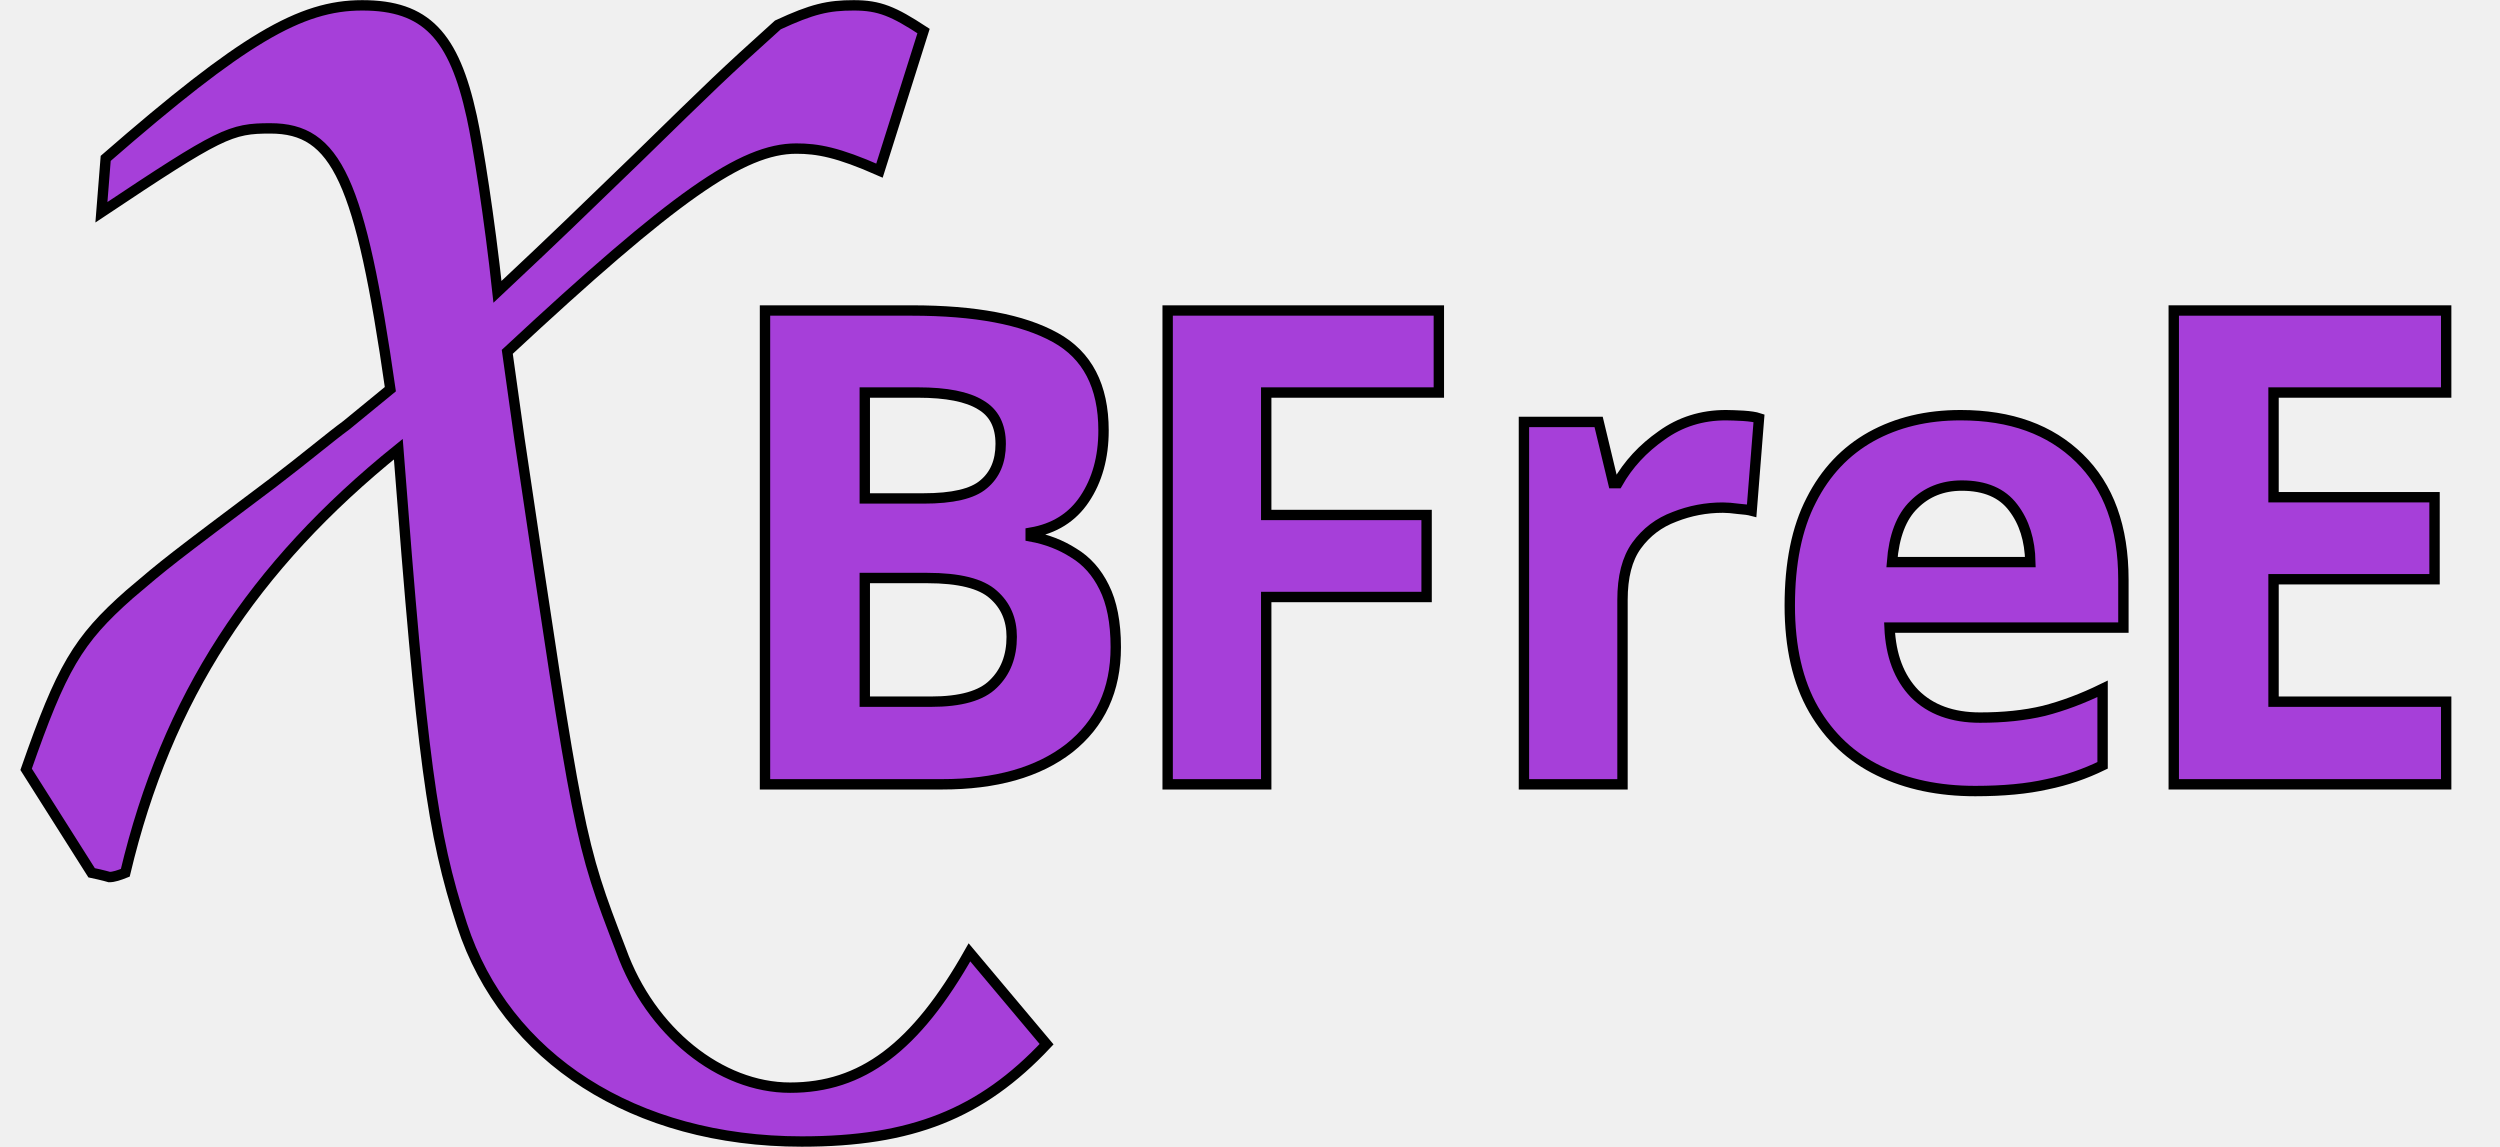
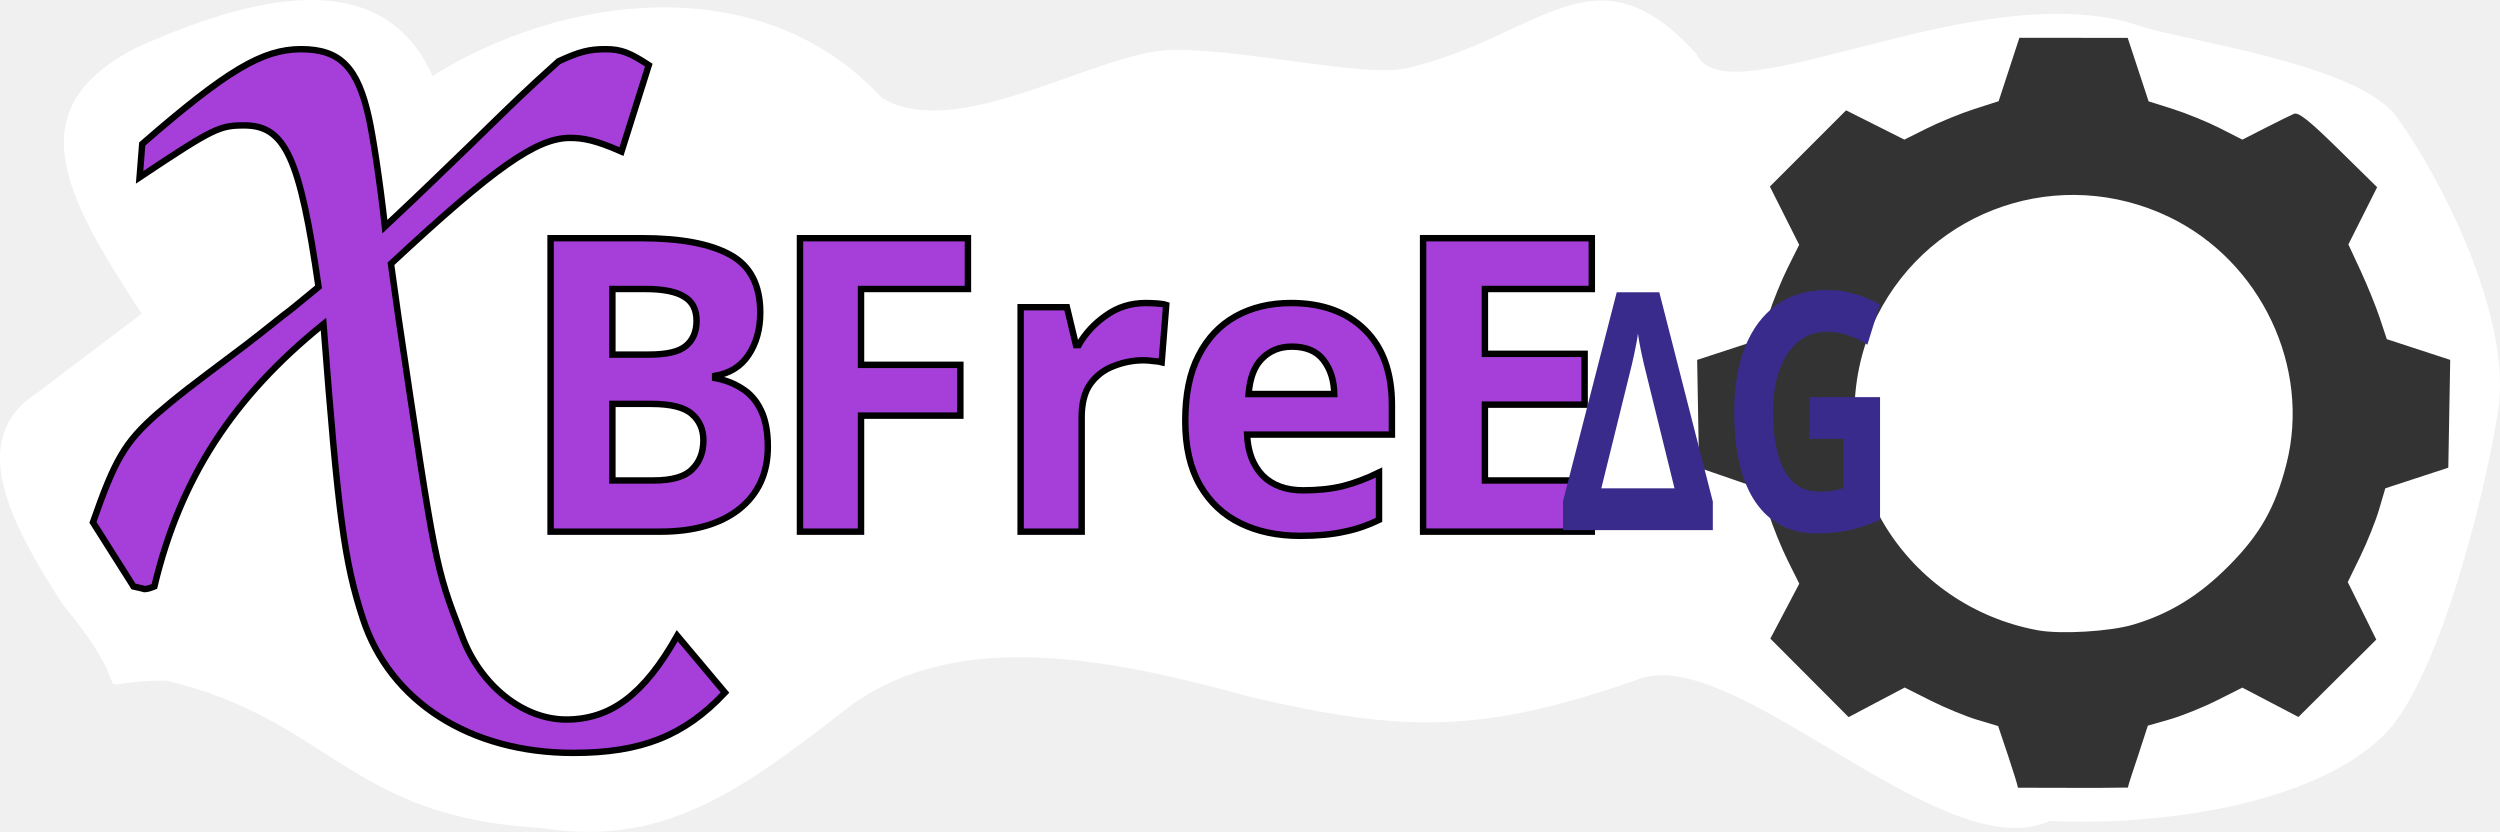
- <svg xmlns="http://www.w3.org/2000/svg" width="63.81mm" height="29.271mm" viewBox="0 0 63.81 29.271" version="1.1" id="svg1587">
-   <defs id="defs1584" />
-   <g id="layer1" transform="translate(-29.69857,-122.4263)">
-     <g id="g7677">
-       <g id="g9139" transform="translate(0.5291666)" style="fill:#a63fd9;fill-opacity:1">
-         <text xml:space="preserve" style="font-style:normal;font-variant:normal;font-weight:normal;font-stretch:normal;font-size:50.8px;font-family:Z003;-inkscape-font-specification:'Z003, Normal';font-variant-ligatures:normal;font-variant-caps:normal;font-variant-numeric:normal;font-variant-east-asian:normal;fill:#a63fd9;fill-opacity:1;fill-rule:evenodd;stroke:#000000;stroke-width:0.265" x="26.275" y="143.437" id="text113">
-           <tspan id="tspan111" style="font-style:normal;font-variant:normal;font-weight:normal;font-stretch:normal;font-size:50.8px;font-family:Z003;-inkscape-font-specification:'Z003, Normal';font-variant-ligatures:normal;font-variant-caps:normal;font-variant-numeric:normal;font-variant-east-asian:normal;fill:#a63fd9;fill-opacity:1;stroke-width:0.265" x="26.275" y="143.437">x</tspan>
-         </text>
-         <text xml:space="preserve" style="font-style:normal;font-variant:normal;font-weight:bold;font-stretch:normal;font-size:16.933px;font-family:'Tiresias Signfont Z';-inkscape-font-specification:'Tiresias Signfont Z, Bold';font-variant-ligatures:normal;font-variant-caps:normal;font-variant-numeric:normal;font-variant-east-asian:normal;fill:#a63fd9;fill-opacity:1;fill-rule:evenodd;stroke:#000000;stroke-width:0.265" x="47.166" y="142.444" id="text113-3">
-           <tspan id="tspan111-9" style="font-style:normal;font-variant:normal;font-weight:bold;font-stretch:normal;font-size:16.933px;font-family:'Tiresias Signfont Z';-inkscape-font-specification:'Tiresias Signfont Z, Bold';font-variant-ligatures:normal;font-variant-caps:normal;font-variant-numeric:normal;font-variant-east-asian:normal;fill:#a63fd9;fill-opacity:1;stroke-width:0.265" x="47.166" y="142.444">B</tspan>
-         </text>
-         <text xml:space="preserve" style="font-style:normal;font-variant:normal;font-weight:bold;font-stretch:normal;font-size:16.933px;font-family:'Tiresias Signfont Z';-inkscape-font-specification:'Tiresias Signfont Z, Bold';font-variant-ligatures:normal;font-variant-caps:normal;font-variant-numeric:normal;font-variant-east-asian:normal;fill:#a63fd9;fill-opacity:1;fill-rule:evenodd;stroke:#000000;stroke-width:0.265" x="57.442" y="142.444" id="text113-3-0">
-           <tspan id="tspan111-9-9" style="font-style:normal;font-variant:normal;font-weight:bold;font-stretch:normal;font-size:16.933px;font-family:'Tiresias Signfont Z';-inkscape-font-specification:'Tiresias Signfont Z, Bold';font-variant-ligatures:normal;font-variant-caps:normal;font-variant-numeric:normal;font-variant-east-asian:normal;fill:#a63fd9;fill-opacity:1;stroke-width:0.265" x="57.442" y="142.444">Fre</tspan>
-         </text>
-         <text xml:space="preserve" style="font-style:normal;font-variant:normal;font-weight:bold;font-stretch:normal;font-size:16.933px;font-family:'Tiresias Signfont Z';-inkscape-font-specification:'Tiresias Signfont Z, Bold';font-variant-ligatures:normal;font-variant-caps:normal;font-variant-numeric:normal;font-variant-east-asian:normal;fill:#a63fd9;fill-opacity:1;fill-rule:evenodd;stroke:#000000;stroke-width:0.265" x="83.123" y="142.444" id="text113-3-0-4">
-           <tspan id="tspan111-9-9-5" style="font-style:normal;font-variant:normal;font-weight:bold;font-stretch:normal;font-size:16.933px;font-family:'Tiresias Signfont Z';-inkscape-font-specification:'Tiresias Signfont Z, Bold';font-variant-ligatures:normal;font-variant-caps:normal;font-variant-numeric:normal;font-variant-east-asian:normal;fill:#a63fd9;fill-opacity:1;stroke-width:0.265" x="83.123" y="142.444">E</tspan>
-         </text>
+ <svg xmlns="http://www.w3.org/2000/svg" width="335.264mm" height="111.562mm" viewBox="0 0 335.264 111.562" version="1.1" id="svg23018">
+   <defs id="defs23015" />
+   <g id="layer1" transform="translate(48.76417,-108.3658)">
+     <g id="g18486" transform="matrix(0.2645833,0,0,0.2645833,1614.608,129.7813)">
+       <g id="g34489">
+         <path style="fill:#ffffff;fill-opacity:1;fill-rule:evenodd;stroke:none;stroke-miterlimit:5" id="path12260-9" d="m -6267.519,117.861 c -35.771,22.64 -15.864,63.806 12.679,107.718 44.341,53.416 4.725,38.508 52.368,38.464 83.221,19.701 92.478,69.491 190.322,74.661 65.568,10.877 107.018,-24.139 157.573,-62.729 54.477,-38.631 131.163,-23.085 201.993,-3.576 76.963,17.862 116.061,18.836 195.137,-8.648 48.149,-20.637 155.031,96.486 209.551,71.425 57.762,2.651 133.268,-8.712 168.803,-42.876 27.36,-26.305 50.638,-116.784 58.401,-164.065 7.757,-47.241 -28.447,-118.478 -51.306,-149.897 -19.602,-26.943 -107.713,-38.54 -130.04,-46.091 -81.791,-27.66 -209.496,48.449 -224.962,14.036 -51.73,-56.944 -78.652,-8.319 -147.381,7.527 -21.899,4.341 -79.374,-9.537 -117.313,-9.502 -37.939,0.035 -109.218,47.56 -148.01,24.433 -62.515,-67.623 -164.23,-51.133 -227.802,-11.178 -23.41,-51.944 -80.282,-45.682 -149.745,-14.511 -60.311,30.644 -38.001,73.671 2.307,134.982 z" />
+         <g id="g9139-6-5" transform="matrix(12.29914,0,0,12.29914,-6606.607,-1563.423)" style="fill:#a63fd9;fill-opacity:1">
+           <text xml:space="preserve" style="font-style:normal;font-variant:normal;font-weight:normal;font-stretch:normal;font-size:50.8px;font-family:Z003;-inkscape-font-specification:'Z003, Normal';font-variant-ligatures:normal;font-variant-caps:normal;font-variant-numeric:normal;font-variant-east-asian:normal;fill:#a63fd9;fill-opacity:1;fill-rule:evenodd;stroke:#000000;stroke-width:0.265" x="26.275" y="143.437" id="text113-32-0">
+             <tspan id="tspan111-0-9" style="font-style:normal;font-variant:normal;font-weight:normal;font-stretch:normal;font-size:50.8px;font-family:Z003;-inkscape-font-specification:'Z003, Normal';font-variant-ligatures:normal;font-variant-caps:normal;font-variant-numeric:normal;font-variant-east-asian:normal;fill:#a63fd9;fill-opacity:1;stroke-width:0.265" x="26.275" y="143.437">x</tspan>
+           </text>
+           <text xml:space="preserve" style="font-style:normal;font-variant:normal;font-weight:bold;font-stretch:normal;font-size:16.933px;font-family:'Tiresias Signfont Z';-inkscape-font-specification:'Tiresias Signfont Z, Bold';font-variant-ligatures:normal;font-variant-caps:normal;font-variant-numeric:normal;font-variant-east-asian:normal;fill:#a63fd9;fill-opacity:1;fill-rule:evenodd;stroke:#000000;stroke-width:0.265" x="47.166" y="142.444" id="text113-3-6-6">
+             <tspan id="tspan111-9-1-3" style="font-style:normal;font-variant:normal;font-weight:bold;font-stretch:normal;font-size:16.933px;font-family:'Tiresias Signfont Z';-inkscape-font-specification:'Tiresias Signfont Z, Bold';font-variant-ligatures:normal;font-variant-caps:normal;font-variant-numeric:normal;font-variant-east-asian:normal;fill:#a63fd9;fill-opacity:1;stroke-width:0.265" x="47.166" y="142.444">B</tspan>
+           </text>
+           <text xml:space="preserve" style="font-style:normal;font-variant:normal;font-weight:bold;font-stretch:normal;font-size:16.933px;font-family:'Tiresias Signfont Z';-inkscape-font-specification:'Tiresias Signfont Z, Bold';font-variant-ligatures:normal;font-variant-caps:normal;font-variant-numeric:normal;font-variant-east-asian:normal;fill:#a63fd9;fill-opacity:1;fill-rule:evenodd;stroke:#000000;stroke-width:0.265" x="57.442" y="142.444" id="text113-3-0-5-85">
+             <tspan id="tspan111-9-9-54-61" style="font-style:normal;font-variant:normal;font-weight:bold;font-stretch:normal;font-size:16.933px;font-family:'Tiresias Signfont Z';-inkscape-font-specification:'Tiresias Signfont Z, Bold';font-variant-ligatures:normal;font-variant-caps:normal;font-variant-numeric:normal;font-variant-east-asian:normal;fill:#a63fd9;fill-opacity:1;stroke-width:0.265" x="57.442" y="142.444">Fre</tspan>
+           </text>
+           <text xml:space="preserve" style="font-style:normal;font-variant:normal;font-weight:bold;font-stretch:normal;font-size:16.933px;font-family:'Tiresias Signfont Z';-inkscape-font-specification:'Tiresias Signfont Z, Bold';font-variant-ligatures:normal;font-variant-caps:normal;font-variant-numeric:normal;font-variant-east-asian:normal;fill:#a63fd9;fill-opacity:1;fill-rule:evenodd;stroke:#000000;stroke-width:0.265" x="83.123" y="142.444" id="text113-3-0-4-7-1">
+             <tspan id="tspan111-9-9-5-6-5" style="font-style:normal;font-variant:normal;font-weight:bold;font-stretch:normal;font-size:16.933px;font-family:'Tiresias Signfont Z';-inkscape-font-specification:'Tiresias Signfont Z, Bold';font-variant-ligatures:normal;font-variant-caps:normal;font-variant-numeric:normal;font-variant-east-asian:normal;fill:#a63fd9;fill-opacity:1;stroke-width:0.265" x="83.123" y="142.444">E</tspan>
+           </text>
+         </g>
+         <g id="g30700" transform="matrix(1.056112,0,0,1.056112,412.7179,190.2542)">
+           <g id="g14502-4-8" transform="matrix(0.4198149,0,0,0.4198149,-4941.916,-669.6176)">
+             <path style="fill:#333333;fill-opacity:1;stroke-width:3.984" d="m -1031.789,1883.875 c 0,-1.742 -5.091,-18.32 -11.314,-36.84 l -11.314,-33.672 -23.761,-7.095 c -13.069,-3.902 -37.109,-13.807 -53.423,-22.009 l -29.662,-14.914 -32.046,16.909 -32.046,16.909 -44.735,-44.863 -44.735,-44.863 16.545,-31.404 16.545,-31.404 -13.076,-26.206 c -7.192,-14.413 -17.077,-38.755 -21.966,-54.093 l -8.89,-27.887 -35.321,-12.183 -35.321,-12.183 -1.093,-61.643 -1.093,-61.643 36.345,-11.886 36.345,-11.886 8.958,-27.826 c 4.927,-15.305 14.814,-39.561 21.971,-53.903 l 13.013,-26.077 -16.744,-33.303 -16.744,-33.303 43.559,-43.559 43.559,-43.559 33.303,16.744 33.303,16.744 26.077,-13.013 c 14.342,-7.157 38.599,-17.044 53.903,-21.971 l 27.826,-8.958 11.855,-36.248 11.855,-36.248 61.906,0.069 61.906,0.069 11.951,36.271 11.951,36.271 27.887,8.816 c 15.338,4.849 39.451,14.698 53.585,21.887 l 25.698,13.07 26.091,-13.296 c 14.35,-7.313 29.145,-14.602 32.878,-16.199 5.15,-2.203 17.437,7.563 50.951,40.498 l 44.164,43.401 -16.439,32.696 -16.439,32.695 14.049,30.274 c 7.727,16.651 17.612,41.018 21.966,54.15 l 7.917,23.876 36.242,11.853 36.242,11.853 -1.093,61.622 -1.093,61.622 -35.997,11.768 -35.997,11.768 -7.14,24.227 c -3.927,13.325 -13.587,37.449 -21.467,53.609 l -14.327,29.382 16.302,32.871 16.302,32.871 -44.49,44.24 -44.49,44.24 -32.087,-16.786 -32.087,-16.786 -29.003,14.582 c -15.952,8.02 -40.25,17.803 -53.995,21.739 l -24.993,7.158 -10.525,32.32 c -5.789,17.776 -12.152,35.848 -12.152,38.456 -24.313,0.39 -37.805,0.395 -59.749,0.336 -20.572,-0.132 -28.591,0.01 -66.107,-0.155 z m 131.466,-186.349 c 41.716,-12.295 75.786,-33.204 109.555,-67.236 35.948,-36.227 53.181,-66.657 65.889,-116.344 28.302,-110.661 -29.067,-231.836 -133.674,-282.347 -124.203,-59.972 -271.913,-10.255 -333.973,112.412 -37.649,74.416 -34.402,168.908 8.227,239.408 38.247,63.253 102.136,107.128 175.47,120.501 25.889,4.721 82.014,1.414 108.506,-6.394 z" id="path14504-1-8" />
+           </g>
+           <text xml:space="preserve" style="font-style:normal;font-variant:normal;font-weight:bold;font-stretch:normal;font-size:137.884px;font-family:Waree;-inkscape-font-specification:'Waree, Bold';font-variant-ligatures:normal;font-variant-caps:normal;font-variant-numeric:normal;font-variant-east-asian:normal;text-align:center;text-anchor:middle;fill:#392b8b;fill-opacity:1;fill-rule:evenodd;stroke:none;stroke-width:5.171;stroke-miterlimit:5" x="-6168.375" y="-2.054" id="text17590-4" transform="scale(0.8662609,1.154387)">
+             <tspan id="tspan17588-9" x="-6168.375" y="-2.054" style="font-style:normal;font-variant:normal;font-weight:bold;font-stretch:normal;font-size:137.884px;font-family:Waree;-inkscape-font-specification:'Waree, Bold';font-variant-ligatures:normal;font-variant-caps:normal;font-variant-numeric:normal;font-variant-east-asian:normal;stroke-width:5.171">ΔG</tspan>
+           </text>
+         </g>
      </g>
    </g>
  </g>
</svg>
